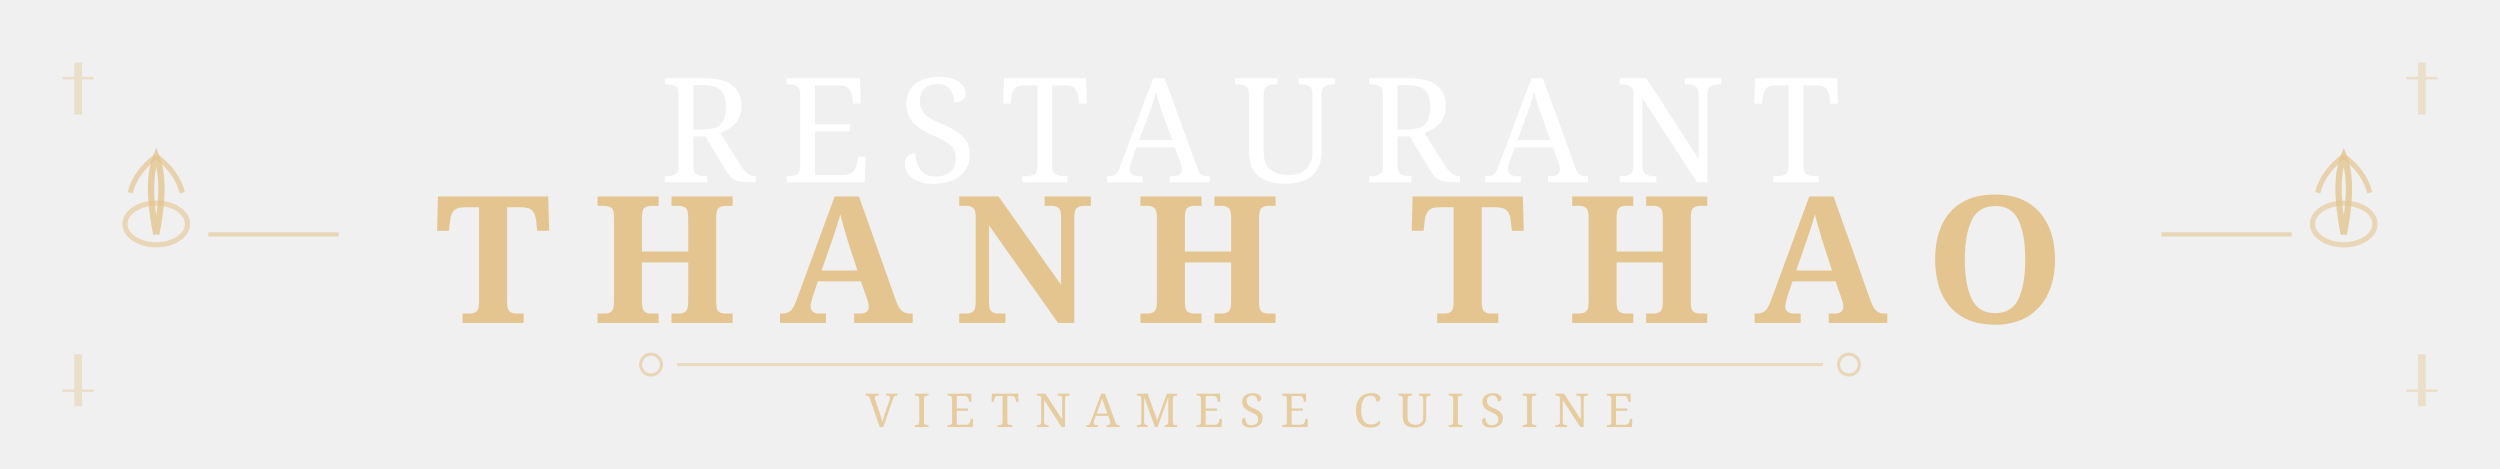
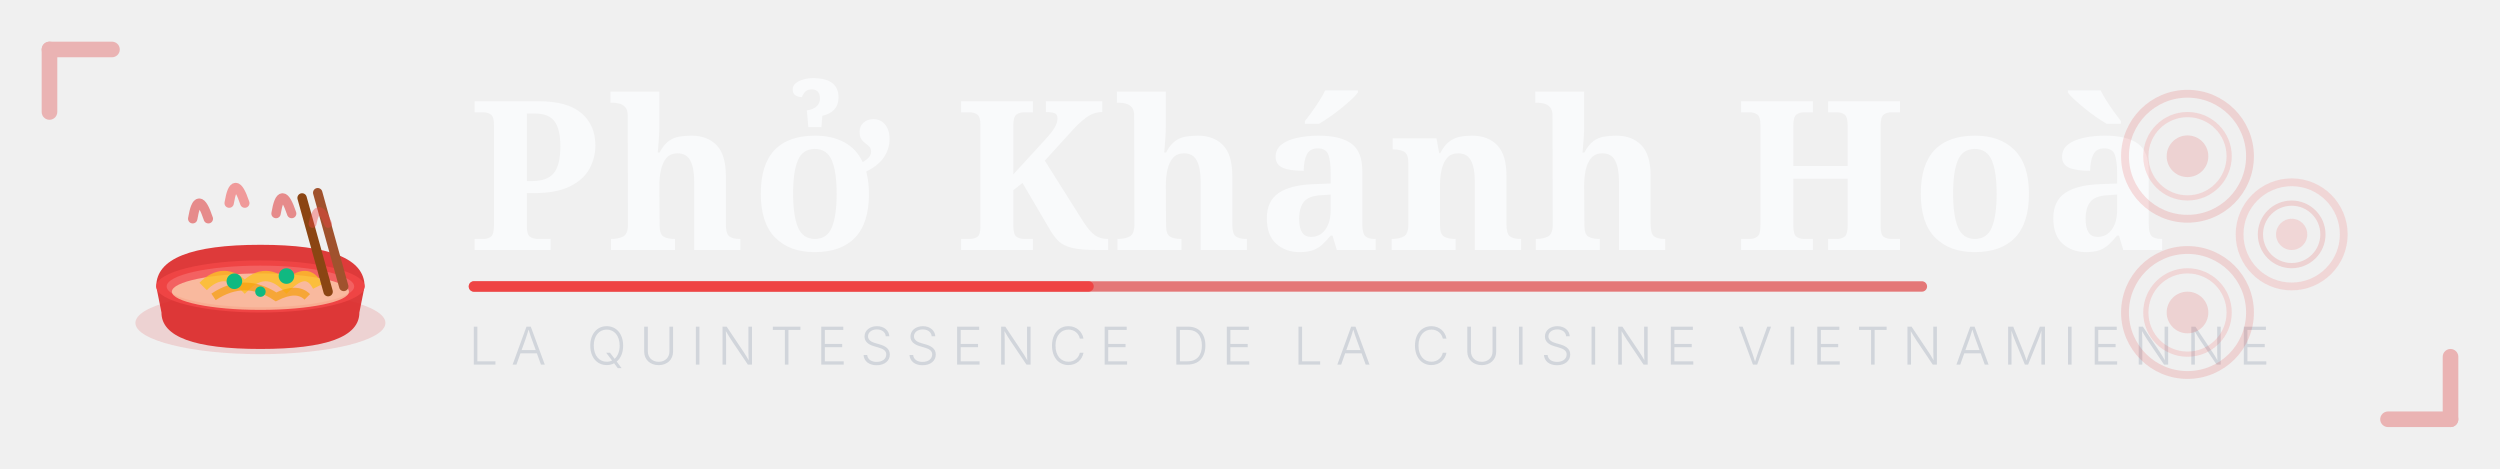
<svg xmlns="http://www.w3.org/2000/svg" width="480" height="90" viewBox="0 0 480 90" fill="none">
  <rect width="480" height="90" fill="transparent" />
-   <g transform="translate(30, 45)">
-     <path d="M 0 0 Q -2 -10 0 -15 Q 2 -10 0 0" stroke="#E4C590" stroke-width="1.2" fill="none" opacity="0.8" />
-     <path d="M -5 -8 Q -4 -12 0 -15" stroke="#E4C590" stroke-width="1" fill="none" opacity="0.7" />
-     <path d="M 5 -8 Q 4 -12 0 -15" stroke="#E4C590" stroke-width="1" fill="none" opacity="0.7" />
-     <ellipse cx="0" cy="-2" rx="6" ry="4" stroke="#E4C590" stroke-width="1" fill="none" opacity="0.6" />
-     <line x1="10" y1="0" x2="35" y2="0" stroke="#E4C590" stroke-width="0.8" opacity="0.6" />
+   <g transform="translate(25, 20)">
+     <ellipse cx="25" cy="42" rx="24" ry="6" fill="#DC2626" opacity="0.15" />
+     <path d="M 5 35 Q 5 27 25 27 Q 45 27 45 35 L 44 40 Q 44 47 25 47 Q 6 47 6 40 Z" fill="#DC2626" opacity="0.9" />
+     <ellipse cx="25" cy="35" rx="20" ry="5" fill="#EF4444" />
+     <ellipse cx="25" cy="35" rx="18" ry="4" fill="#FCA5A5" opacity="0.3" />
+     <ellipse cx="25" cy="36" rx="17" ry="3.5" fill="#FEF3C7" opacity="0.6" />
+     <path d="M 14 35 Q 18 31 22 35 Q 26 31 30 35 Q 34 31 36 35" stroke="#FBBF24" stroke-width="2" fill="none" opacity="0.8" />
+     <path d="M 16 37 Q 22 33 28 37 Q 32 35 34 37" stroke="#F59E0B" stroke-width="1.5" fill="none" opacity="0.7" />
+     <circle cx="20" cy="34" r="1.5" fill="#10B981" />
+     <circle cx="30" cy="33" r="1.5" fill="#10B981" />
+     <circle cx="25" cy="36" r="1" fill="#10B981" />
+     <line x1="33" y1="18" x2="38" y2="36" stroke="#8B4513" stroke-width="1.8" stroke-linecap="round" />
+     <line x1="36" y1="17" x2="41" y2="35" stroke="#A0522D" stroke-width="1.8" stroke-linecap="round" />
+     <path d="M 12 22 Q 13 16 15 22" stroke="#DC2626" stroke-width="1.8" fill="none" opacity="0.5" stroke-linecap="round" />
+     <path d="M 19 19 Q 20 13 22 19" stroke="#EF4444" stroke-width="1.8" fill="none" opacity="0.5" stroke-linecap="round" />
+     <path d="M 28 21 Q 29 15 31 21" stroke="#DC2626" stroke-width="1.8" fill="none" opacity="0.5" stroke-linecap="round" />
+     <path d="M 35 23 Q 36 18 38 23" stroke="#EF4444" stroke-width="1.5" fill="none" opacity="0.4" stroke-linecap="round" />
  </g>
-   <text x="240" y="35" font-family="Georgia, serif" font-size="28" font-weight="500" fill="#FFFFFF" text-anchor="middle" letter-spacing="5">
-     RESTAURANT
+   <text x="90" y="48" font-family="'Playfair Display', Georgia, serif" font-size="40" font-weight="700" fill="#F9FAFB" letter-spacing="1">
+     Phở Khánh Hoà
  </text>
-   <text x="240" y="62" font-family="Georgia, serif" font-size="34" font-weight="600" fill="#E4C590" text-anchor="middle" letter-spacing="8">
-     THANH THAO
+   <rect x="90" y="54" width="280" height="2" fill="#DC2626" opacity="0.6" rx="1" />
+   <rect x="90" y="54" width="120" height="2" fill="#EF4444" rx="1" />
+   <text x="90" y="70" font-family="'Inter', 'Segoe UI', sans-serif" font-size="10" fill="#D1D5DB" letter-spacing="2.5" font-weight="300">
+     LA QUINTESSENCE DE LA CUISINE VIETNAMIENNE
  </text>
-   <g transform="translate(240, 70)">
-     <line x1="-110" y1="0" x2="110" y2="0" stroke="#E4C590" stroke-width="0.6" opacity="0.5" />
-     <circle cx="-115" cy="0" r="2" fill="none" stroke="#E4C590" stroke-width="0.6" opacity="0.6" />
-     <circle cx="115" cy="0" r="2" fill="none" stroke="#E4C590" stroke-width="0.6" opacity="0.6" />
+   <g transform="translate(420, 45)" opacity="0.15">
+     <circle cx="0" cy="-15" r="12" stroke="#DC2626" stroke-width="1.5" fill="none" />
+     <circle cx="0" cy="-15" r="8" stroke="#EF4444" stroke-width="1" fill="none" />
+     <circle cx="0" cy="-15" r="4" fill="#DC2626" />
+     <circle cx="0" cy="15" r="12" stroke="#DC2626" stroke-width="1.5" fill="none" />
+     <circle cx="0" cy="15" r="8" stroke="#EF4444" stroke-width="1" fill="none" />
+     <circle cx="0" cy="15" r="4" fill="#DC2626" />
+     <circle cx="20" cy="0" r="10" stroke="#EF4444" stroke-width="1.5" fill="none" />
+     <circle cx="20" cy="0" r="6" stroke="#DC2626" stroke-width="1" fill="none" />
+     <circle cx="20" cy="0" r="3" fill="#EF4444" />
  </g>
-   <g transform="translate(450, 45) scale(-1, 1)">
-     <path d="M 0 0 Q -2 -10 0 -15 Q 2 -10 0 0" stroke="#E4C590" stroke-width="1.2" fill="none" opacity="0.8" />
-     <path d="M -5 -8 Q -4 -12 0 -15" stroke="#E4C590" stroke-width="1" fill="none" opacity="0.7" />
-     <path d="M 5 -8 Q 4 -12 0 -15" stroke="#E4C590" stroke-width="1" fill="none" opacity="0.7" />
-     <ellipse cx="0" cy="-2" rx="6" ry="4" stroke="#E4C590" stroke-width="1" fill="none" opacity="0.6" />
-     <line x1="10" y1="0" x2="35" y2="0" stroke="#E4C590" stroke-width="0.8" opacity="0.6" />
-   </g>
-   <text x="240" y="82" font-family="Georgia, serif" font-size="9" font-weight="300" fill="#E4C590" text-anchor="middle" letter-spacing="3" opacity="0.85">
-     VIETNAMESE CUISINE
-   </text>
-   <g opacity="0.4">
-     <line x1="15" y1="12" x2="15" y2="22" stroke="#E4C590" stroke-width="1.5" />
-     <line x1="12" y1="15" x2="18" y2="15" stroke="#E4C590" stroke-width="0.5" />
-     <line x1="465" y1="12" x2="465" y2="22" stroke="#E4C590" stroke-width="1.5" />
-     <line x1="462" y1="15" x2="468" y2="15" stroke="#E4C590" stroke-width="0.5" />
-     <line x1="15" y1="68" x2="15" y2="78" stroke="#E4C590" stroke-width="1.5" />
-     <line x1="12" y1="75" x2="18" y2="75" stroke="#E4C590" stroke-width="0.5" />
-     <line x1="465" y1="68" x2="465" y2="78" stroke="#E4C590" stroke-width="1.5" />
-     <line x1="462" y1="75" x2="468" y2="75" stroke="#E4C590" stroke-width="0.5" />
+   <g opacity="0.3">
+     <rect x="8" y="8" width="3" height="15" fill="#DC2626" rx="1.5" />
+     <rect x="8" y="8" width="15" height="3" fill="#DC2626" rx="1.5" />
+     <rect x="469" y="67" width="3" height="15" fill="#DC2626" rx="1.5" />
+     <rect x="457" y="79" width="15" height="3" fill="#DC2626" rx="1.5" />
  </g>
</svg>
